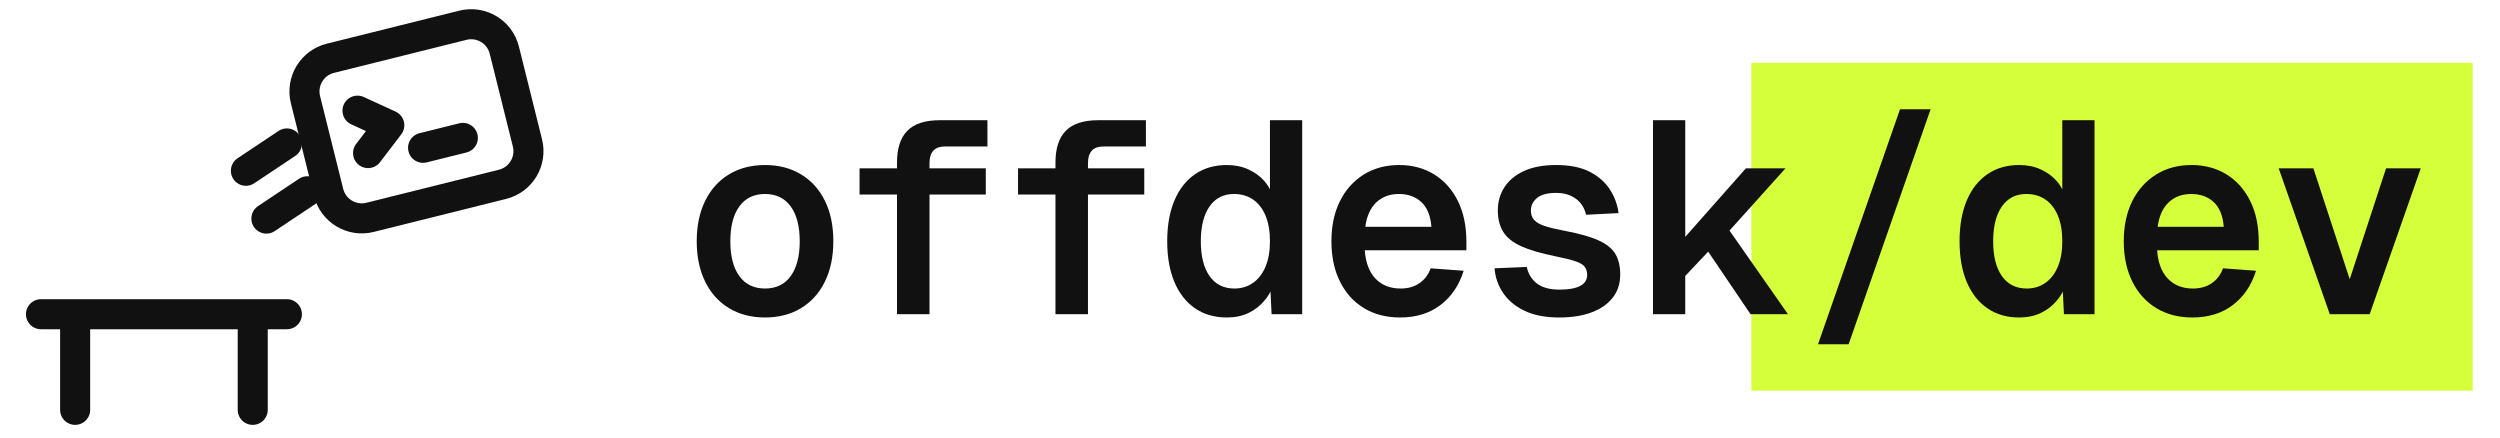
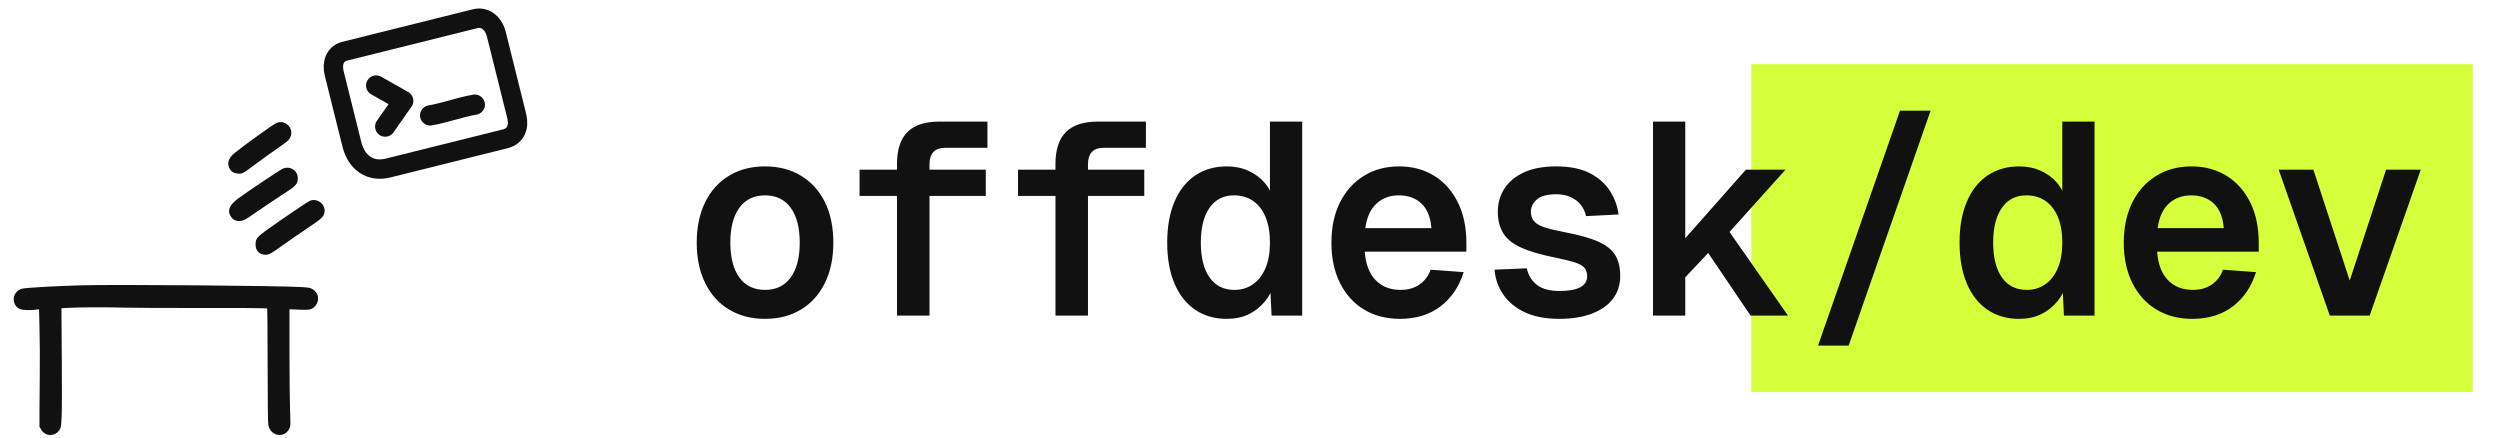
- <svg xmlns="http://www.w3.org/2000/svg" viewBox="0 0 183 32" width="183" height="32" role="img" aria-label="Offdesk DEV">
-   <g fill="none" stroke="#111111" stroke-width="2.2" stroke-linecap="round" stroke-linejoin="round">
-     <path d="M3 23h18M5.5 23v7M18.5 23v7" />
-     <path d="M19.5 16l3-2M18 12.5l3-2" />
-     <g transform="rotate(-14 30 9)">
-       <rect x="23" y="3" width="15" height="12" rx="2.5" />
-       <path d="M26.5 7.2l2 1.6-2 1.6M30.5 11h3" stroke="#111111" />
+ <svg xmlns="http://www.w3.org/2000/svg" viewBox="0 0 183 32" width="183" height="32" role="img" aria-label="Offdesk Dev">
+   <g transform="translate(-10.166 -12.133) scale(0.057)">
+     <g transform="translate(513.875 495.125) scale(2.211) translate(-143.79 -105.01)">
+       <g transform="translate(0 -20) scale(0.3486512)">
+         <g transform="translate(-218.5858,966.7646) scale(0.1,-0.1)" fill="#111111">
+           <path d="M3325 4991 c-437 -12 -944 -40 -1002 -57 -162 -46 -187 -260 -40 -336 43 -22 175 -28 283 -12 l42 6 8 -339 c5 -186 7 -522 4 -748 -3 -225 -5 -514 -5 -641 l0 -231 30 -48 c70 -113 218 -118 301 -10 42 56 47 174 41 1161 l-6 872 97 6 c169 11 595 14 952 5 190 -4 660 -7 1045 -6 792 2 1327 -1 1334 -9 3 -2 6 -429 7 -947 1 -698 4 -957 13 -1000 42 -198 298 -217 360 -26 9 27 9 94 1 270 -5 129 -10 562 -10 962 l0 729 158 -7 c180 -8 219 1 271 61 79 90 58 220 -46 281 -39 23 -61 27 -176 34 -352 23 -3085 45 -3662 30z" />
+           <path d="M6563 7695 c-59 -26 -556 -383 -702 -504 -97 -82 -124 -166 -81 -251 28 -56 72 -83 141 -88 74 -5 79 -3 290 155 96 72 251 183 344 248 200 139 211 148 236 197 75 146 -77 309 -228 243z" />
+           <path d="M6663 6931 c-53 -25 -611 -398 -741 -496 -137 -103 -177 -189 -129 -281 56 -109 177 -124 300 -36 99 71 517 352 654 439 136 88 165 123 171 203 10 139 -127 231 -255 171z" />
+           <path d="M7114 6396 c-37 -17 -476 -314 -692 -469 -186 -133 -207 -160 -207 -258 0 -102 64 -168 163 -169 63 0 89 14 292 160 102 72 284 199 406 280 233 157 267 186 284 251 38 139 -114 265 -246 205z" />
+         </g>
+       </g>
+     </g>
+     <g transform="translate(20 -14) rotate(-14 704.79 348.71)" fill="none" stroke="#111111" stroke-linecap="round" stroke-linejoin="round">
+       <path d="M 616.75 269.21 C 604.90 269.71 597.70 279.71 597.70 293.71 L 597.70 388.71 C 598.13 411.71 611.67 428.21 635.38 428.21 L 791.56 428.21 C 804.68 427.71 811.88 417.71 811.88 403.21 L 811.88 294.21 C 811.45 279.71 802.99 269.21 790.29 269.21 Z" stroke-width="24.9" />
+       <path d="M 646.20 321.71 L 675.20 349.21 L 644.70 375.71 M 704.20 375.71 C 723.20 377.21 743.20 374.71 763.20 376.21" stroke="#111111" stroke-width="26" />
    </g>
  </g>
-   <rect x="128.2" y="4.6" width="52.8" height="24" fill="#d4ff3a" />
-   <g transform="translate(0 23)">
+   <rect x="128.2" y="4.7" width="52.8" height="24" fill="#d4ff3a" />
+   <g transform="translate(0 23.1)">
    <path fill="#111111" d="M56 0.24Q54.50 0.24 53.37-0.44Q52.24-1.12 51.62-2.38Q51-3.64 51-5.34Q51-7.04 51.62-8.30Q52.24-9.56 53.37-10.24Q54.50-10.92 56-10.92Q57.50-10.92 58.63-10.24Q59.76-9.56 60.38-8.31Q61-7.06 61-5.34Q61-3.64 60.38-2.38Q59.76-1.12 58.63-0.44Q57.50 0.24 56 0.24M56-1.88Q57.22-1.88 57.88-2.79Q58.54-3.70 58.54-5.34Q58.54-6.98 57.88-7.89Q57.22-8.80 56-8.80Q54.78-8.80 54.12-7.89Q53.46-6.98 53.46-5.34Q53.46-3.70 54.12-2.79Q54.78-1.88 56-1.88M68.04 0L65.66 0L65.66-8.76L62.92-8.76L62.92-10.68L65.66-10.68L65.66-11.10Q65.66-12.66 66.42-13.43Q67.18-14.20 68.78-14.20L72.28-14.20L72.28-12.28L69.20-12.28Q68.60-12.28 68.32-11.97Q68.04-11.66 68.04-11.08L68.04-10.68L72.16-10.68L72.16-8.76L68.04-8.76M79.64 0L77.26 0L77.26-8.76L74.52-8.76L74.52-10.68L77.26-10.68L77.26-11.10Q77.26-12.66 78.02-13.43Q78.78-14.20 80.38-14.20L83.88-14.20L83.88-12.28L80.80-12.28Q80.20-12.28 79.92-11.97Q79.64-11.66 79.64-11.08L79.64-10.68L83.76-10.68L83.76-8.76L79.64-8.76M89.80 0.24Q88.46 0.24 87.48-0.43Q86.50-1.10 85.97-2.35Q85.44-3.60 85.44-5.34Q85.44-7.08 85.97-8.33Q86.50-9.58 87.48-10.25Q88.46-10.92 89.80-10.92Q90.68-10.92 91.38-10.60Q92.08-10.28 92.54-9.76Q92.80-9.46 92.96-9.14L92.96-14.20L95.32-14.20L95.32 0L93.08 0L93-1.66Q92.82-1.30 92.56-1Q92.08-0.42 91.39-0.09Q90.70 0.24 89.80 0.24M90.36-1.88Q91.14-1.88 91.73-2.30Q92.32-2.72 92.64-3.49Q92.96-4.26 92.96-5.34Q92.96-6.44 92.64-7.21Q92.32-7.98 91.73-8.39Q91.14-8.80 90.32-8.80Q89.18-8.80 88.54-7.89Q87.90-6.98 87.90-5.34Q87.90-3.70 88.54-2.79Q89.18-1.88 90.36-1.88M102.48 0.24Q100.98 0.24 99.85-0.44Q98.72-1.12 98.09-2.38Q97.46-3.64 97.46-5.34Q97.46-7.02 98.08-8.27Q98.70-9.52 99.82-10.22Q100.94-10.92 102.42-10.92Q103.86-10.92 104.97-10.24Q106.08-9.56 106.71-8.30Q107.34-7.04 107.34-5.30L107.34-4.68L99.90-4.68Q100-3.32 100.69-2.60Q101.38-1.88 102.52-1.88Q103.36-1.88 103.93-2.29Q104.50-2.70 104.72-3.36L107.14-3.18Q106.64-1.58 105.44-0.67Q104.24 0.24 102.48 0.24M99.94-6.40L104.78-6.40Q104.68-7.62 104.04-8.21Q103.40-8.80 102.40-8.80Q101.40-8.80 100.75-8.19Q100.10-7.58 99.94-6.40M114.14 0.24Q112.64 0.24 111.62-0.24Q110.60-0.72 110.04-1.54Q109.48-2.36 109.40-3.36L111.76-3.46Q111.92-2.70 112.50-2.25Q113.08-1.80 114.16-1.80Q115.16-1.80 115.67-2.07Q116.18-2.34 116.18-2.88Q116.18-3.22 116.01-3.46Q115.84-3.70 115.34-3.87Q114.84-4.04 113.86-4.24Q112.26-4.56 111.34-4.98Q110.42-5.40 110.03-6.04Q109.64-6.68 109.64-7.60Q109.64-8.54 110.12-9.29Q110.60-10.04 111.55-10.48Q112.50-10.92 113.90-10.92Q115.42-10.92 116.38-10.42Q117.34-9.92 117.85-9.12Q118.36-8.32 118.48-7.40L116.10-7.28Q116-7.74 115.72-8.10Q115.44-8.46 114.98-8.67Q114.52-8.88 113.92-8.88Q112.94-8.88 112.50-8.50Q112.06-8.12 112.06-7.60Q112.06-7.18 112.29-6.91Q112.52-6.64 113.06-6.46Q113.60-6.28 114.56-6.10Q116.14-5.80 117.02-5.40Q117.90-5 118.25-4.40Q118.60-3.80 118.60-2.90Q118.60-1.92 118.06-1.22Q117.52-0.52 116.52-0.14Q115.52 0.24 114.14 0.24M123.36 0L121 0L121-14.20L123.36-14.20L123.36-5.66L127.80-10.68L130.70-10.68L126.60-6.12L130.88 0L128.14 0L125.04-4.58L123.36-2.80" />
    <path fill="#111111" d="M135.32 2.20L133.08 2.20L139.08-15L141.32-15M147.80 0.24Q146.46 0.24 145.48-0.43Q144.50-1.10 143.97-2.35Q143.44-3.60 143.44-5.34Q143.44-7.08 143.97-8.33Q144.50-9.58 145.48-10.25Q146.46-10.92 147.80-10.92Q148.68-10.92 149.38-10.60Q150.08-10.28 150.54-9.76Q150.80-9.46 150.96-9.14L150.96-14.20L153.32-14.20L153.32 0L151.08 0L151-1.66Q150.82-1.30 150.56-1Q150.08-0.42 149.39-0.09Q148.70 0.24 147.80 0.24M148.36-1.88Q149.14-1.88 149.73-2.30Q150.32-2.72 150.64-3.49Q150.96-4.26 150.96-5.34Q150.96-6.44 150.64-7.21Q150.32-7.98 149.73-8.39Q149.14-8.80 148.32-8.80Q147.18-8.80 146.54-7.89Q145.90-6.98 145.90-5.34Q145.90-3.70 146.54-2.79Q147.18-1.88 148.36-1.88M160.48 0.24Q158.98 0.24 157.85-0.44Q156.72-1.12 156.09-2.38Q155.46-3.64 155.46-5.34Q155.46-7.02 156.08-8.27Q156.70-9.52 157.82-10.22Q158.94-10.92 160.42-10.92Q161.86-10.92 162.97-10.24Q164.08-9.56 164.71-8.30Q165.34-7.04 165.34-5.30L165.34-4.68L157.90-4.68Q158-3.32 158.69-2.60Q159.38-1.88 160.52-1.88Q161.36-1.88 161.93-2.29Q162.50-2.70 162.72-3.36L165.14-3.18Q164.64-1.58 163.44-0.67Q162.24 0.24 160.48 0.24M157.94-6.40L162.78-6.40Q162.68-7.62 162.04-8.21Q161.40-8.80 160.40-8.80Q159.40-8.80 158.75-8.19Q158.10-7.58 157.94-6.40M173.46 0L170.54 0L166.80-10.68L169.34-10.68L172-2.56L174.66-10.68L177.20-10.68" />
  </g>
</svg>
